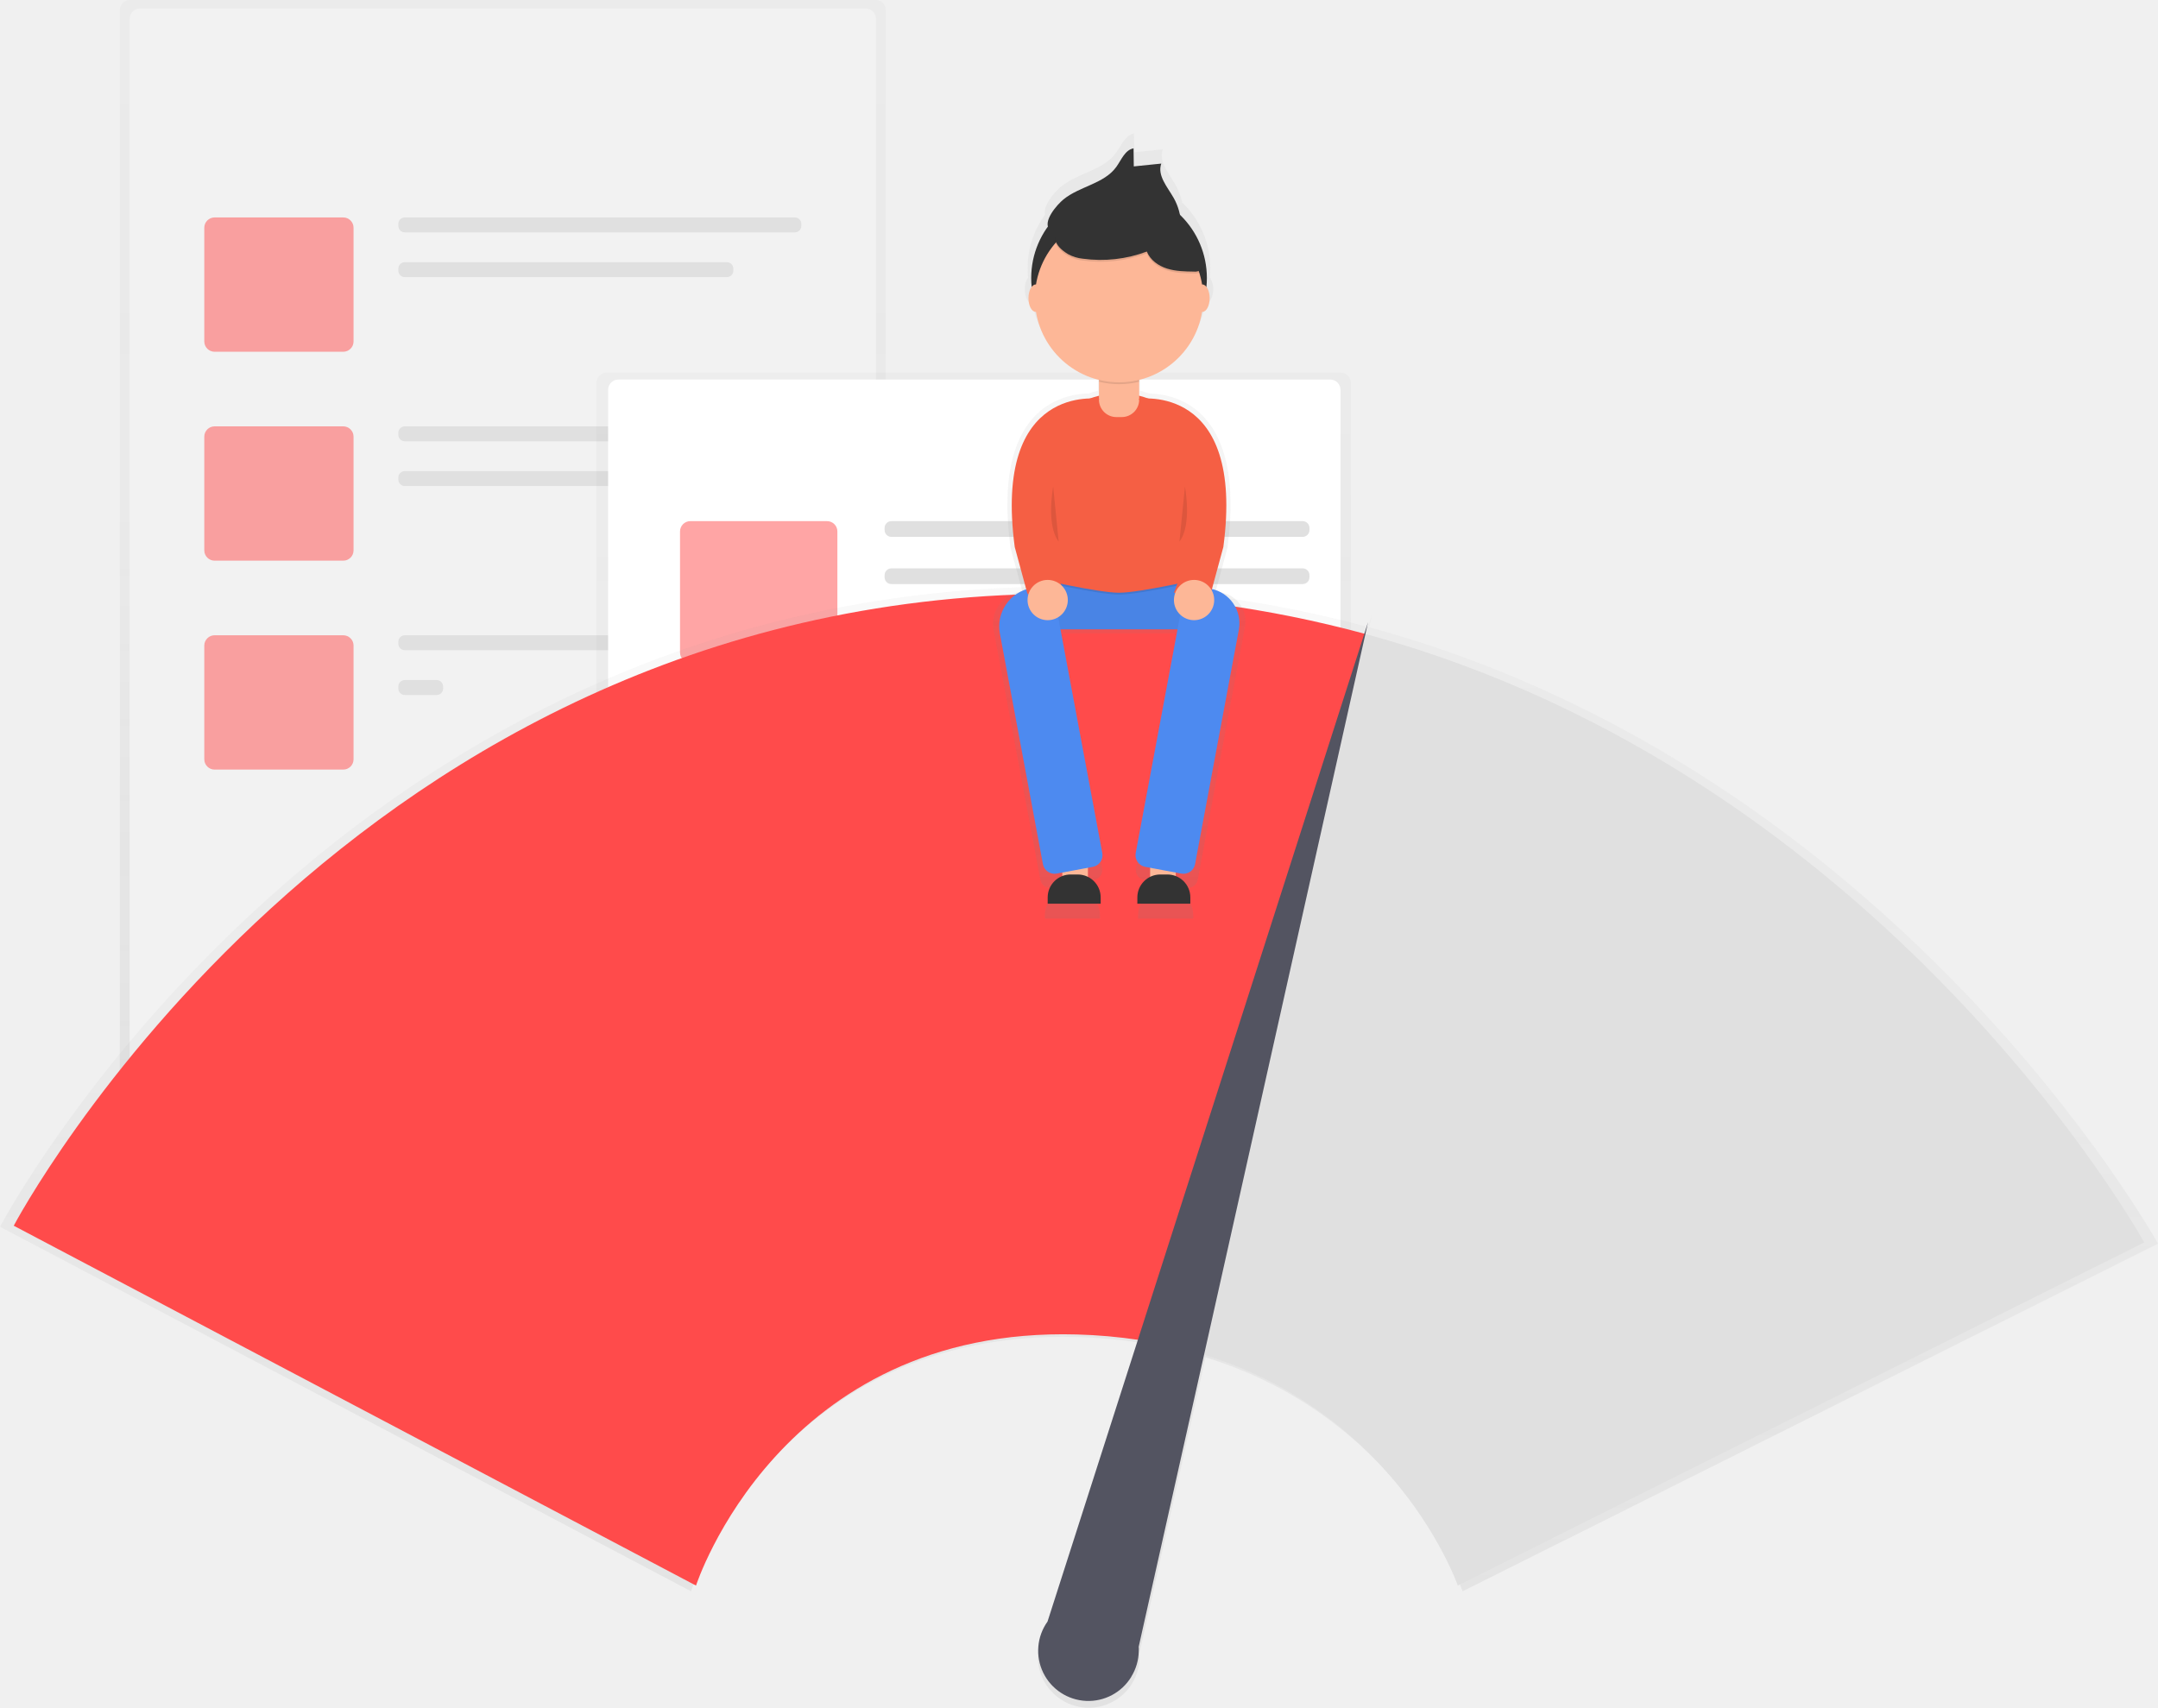
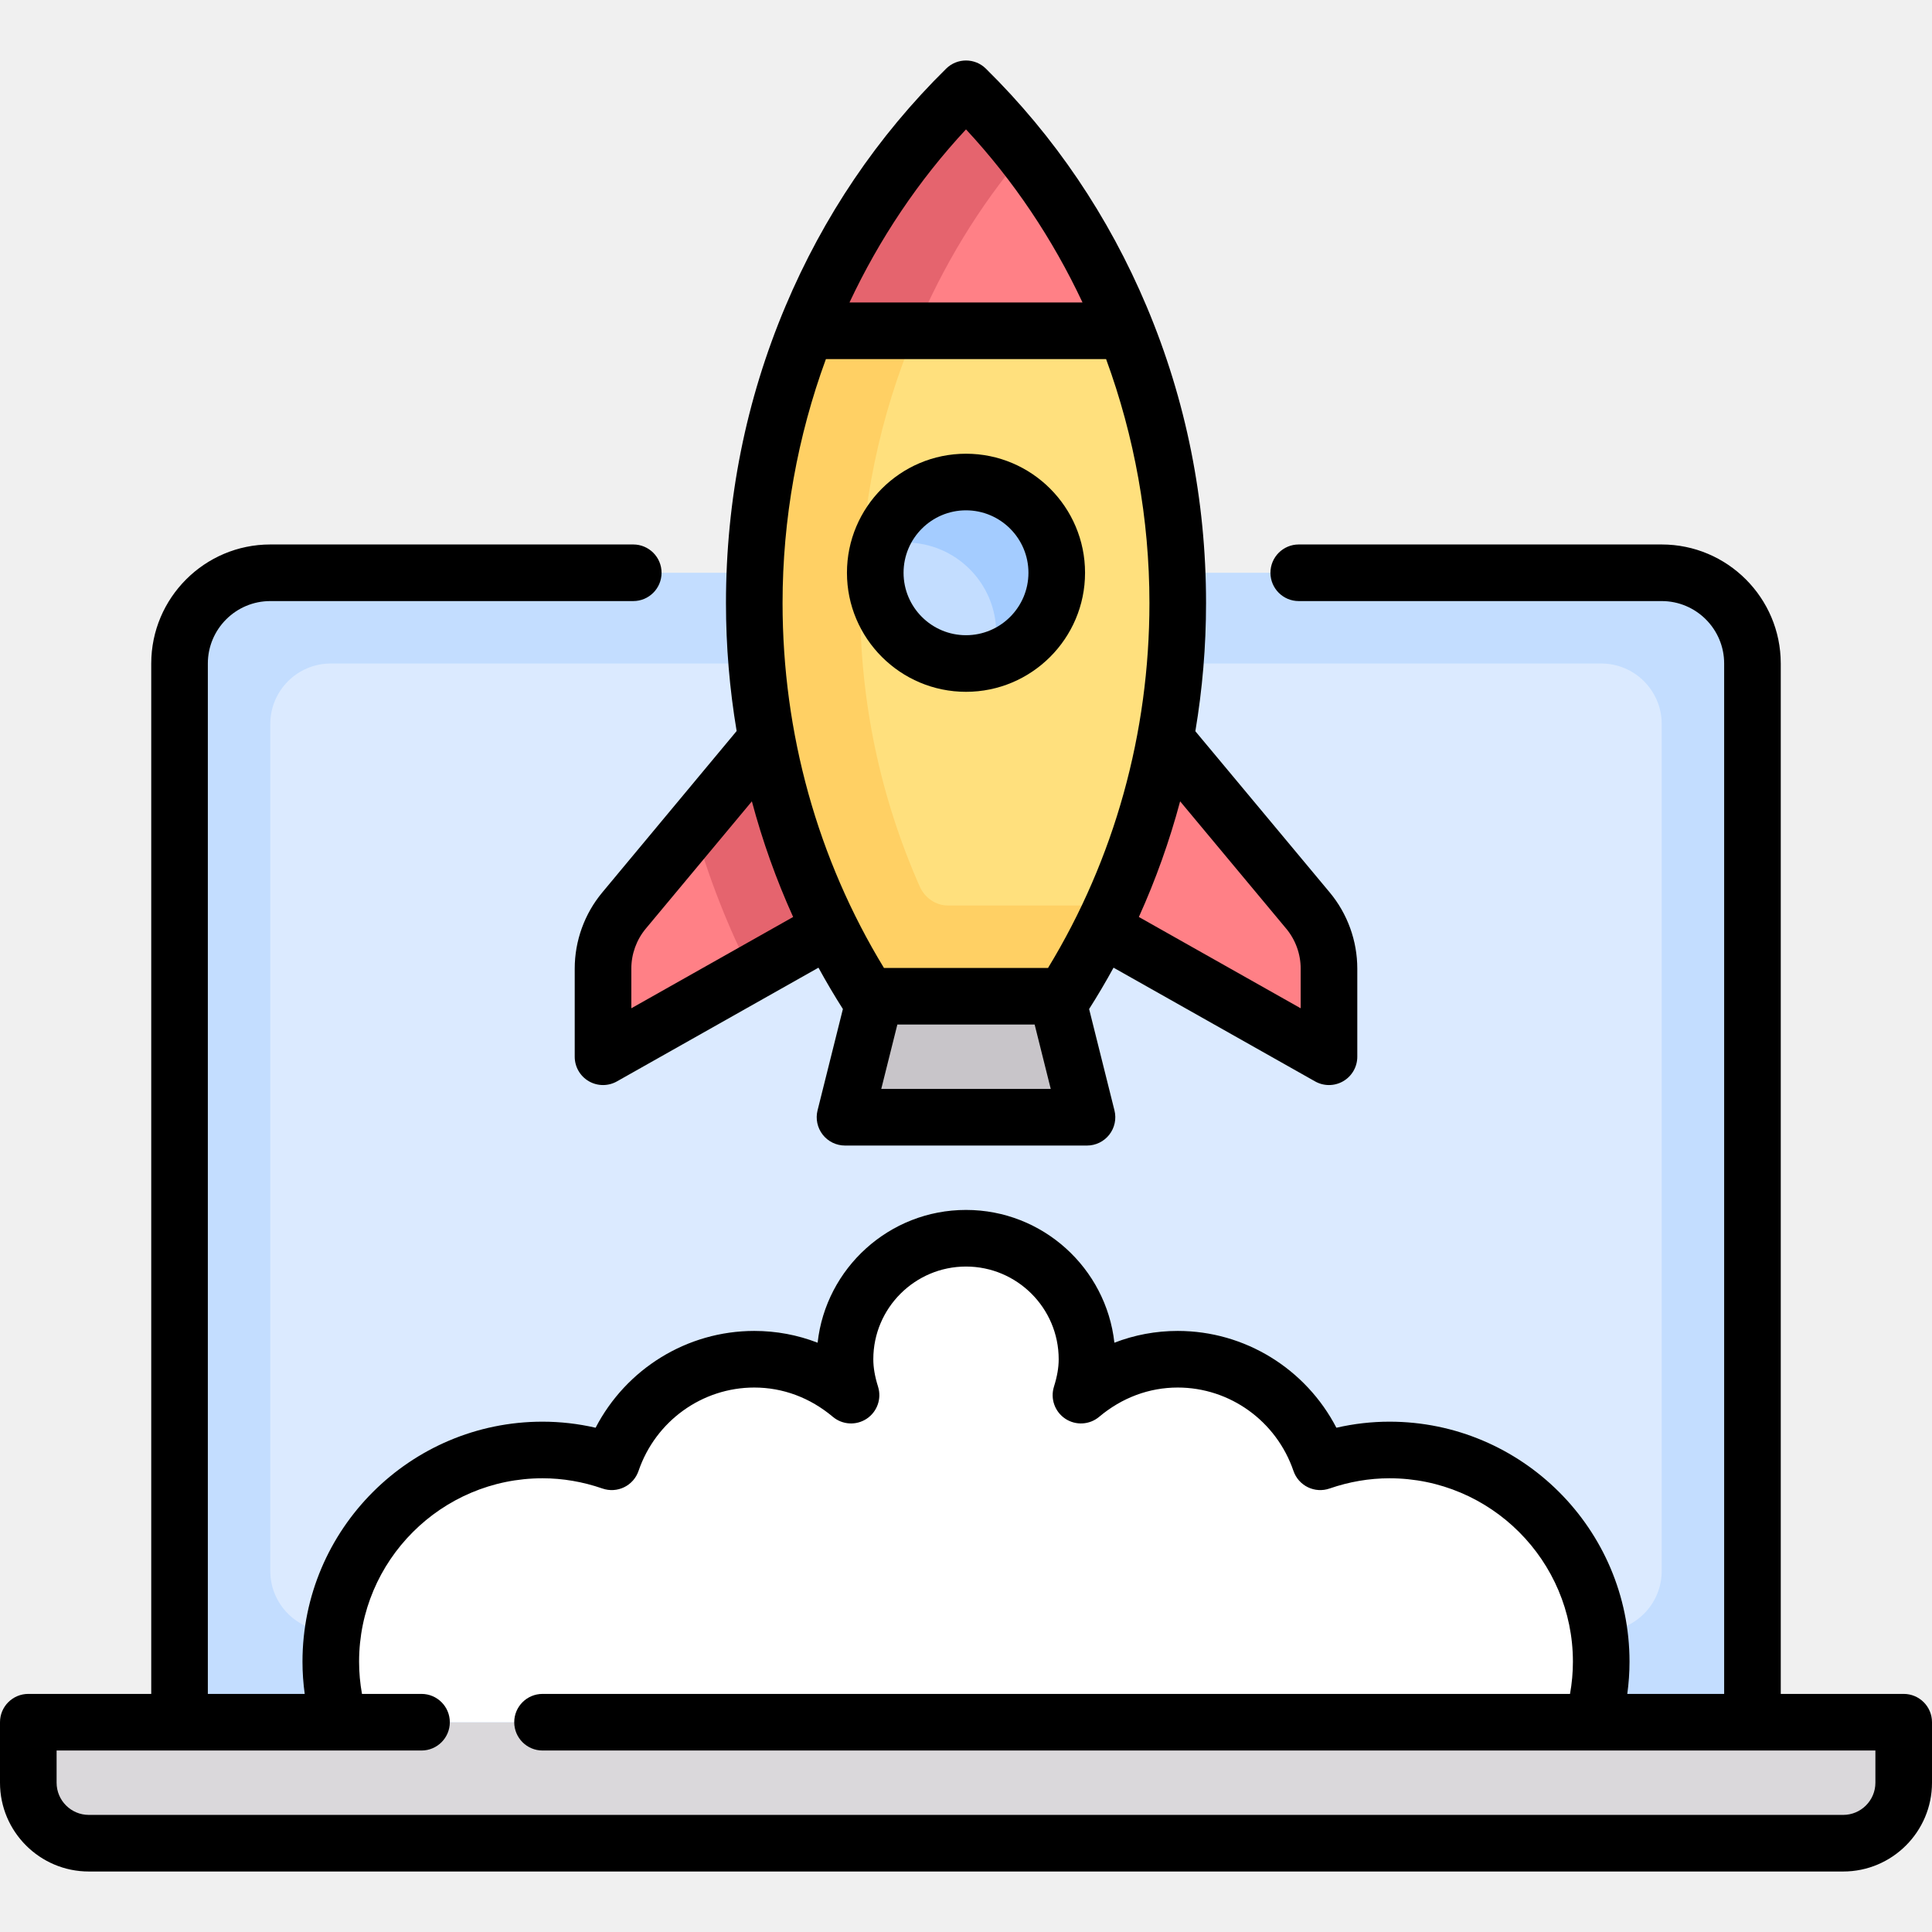
- <svg xmlns="http://www.w3.org/2000/svg" xmlns:xlink="http://www.w3.org/1999/xlink" id="f130f8b3-b494-408e-9d23-4781bd978d43" data-name="Layer 1" width="942" height="745.6" viewBox="0 0 942 745.6">
-   <defs>
-     <linearGradient id="19dcf708-dd5c-44ad-a611-182aebfaf3c5" x1="219.48" y1="505.38" x2="219.48" gradientUnits="userSpaceOnUse">
-       <stop offset="0" stop-color="gray" stop-opacity="0.25" />
-       <stop offset="0.54" stop-color="gray" stop-opacity="0.12" />
-       <stop offset="1" stop-color="gray" stop-opacity="0.1" />
-     </linearGradient>
-     <linearGradient id="fbcf3902-941f-4a87-a568-e80fc50a1800" x1="425.02" y1="459.78" x2="425.02" y2="162.72" xlink:href="#19dcf708-dd5c-44ad-a611-182aebfaf3c5" />
-     <linearGradient id="34819b51-4aee-4e46-acb4-23489a509fb6" x1="600" y1="824.36" x2="600" y2="334.87" xlink:href="#19dcf708-dd5c-44ad-a611-182aebfaf3c5" />
-     <linearGradient id="cc414fb6-c720-43be-8b52-f04b3df2ea53" x1="617.59" y1="479.82" x2="617.59" y2="137.05" xlink:href="#19dcf708-dd5c-44ad-a611-182aebfaf3c5" />
-   </defs>
-   <g opacity="0.5">
-     <rect x="52.32" width="334.33" height="505.38" rx="4.5" ry="4.5" fill="url(#19dcf708-dd5c-44ad-a611-182aebfaf3c5)" />
+ <svg xmlns="http://www.w3.org/2000/svg" id="Capa_1" enable-background="new 0 0 512 512" height="512" viewBox="0 0 512 512" width="512">
+   <g>
+     <g>
+       <path d="m440.371 151.79h-368.742c-13.281 0-24.048 10.767-24.048 24.048v296.597h416.839v-296.596c-.001-13.282-10.767-24.049-24.049-24.049z" fill="#c3ddff" />
+       <path d="m424.339 432.355h-336.678c-8.854 0-16.032-7.178-16.032-16.032v-224.452c0-8.854 7.178-16.032 16.032-16.032h336.677c8.854 0 16.032 7.178 16.032 16.032v224.452c.001 8.854-7.177 16.032-16.031 16.032z" fill="#dbeaff" />
+       <path d="m207.903 191.871-42.307 49.358c-3.736 4.359-5.789 9.91-5.789 15.65v23.168l72.145-40.081z" fill="#ff8086" />
+       <path d="m199.24 258.141 32.711-18.173-24.048-48.097-23.774 27.737c3.763 13.315 8.865 26.187 15.111 38.533z" fill="#e5646e" />
+       <path d="m304.097 191.871 42.307 49.358c3.736 4.359 5.789 9.91 5.789 15.65v23.168l-72.145-40.081z" fill="#ff8086" />
+       <path d="m7.5 456.403v16.032c0 8.854 7.178 16.032 16.032 16.032h464.935c8.854 0 16.032-7.178 16.032-16.032v-16.032z" fill="#dad8db" />
+       <path d="m261.776 29.485c-3.083-3.325-8.47-3.325-11.553 0-31.051 33.487-50.336 79.444-50.336 130.322 0 38.704 11.205 74.525 30.215 104.21h51.796c19.01-29.685 30.215-65.506 30.215-104.21 0-50.879-19.286-96.835-50.337-130.322z" fill="#ffe07d" />
+       <path d="m251.205 239.968c-3.186 0-6.123-1.987-7.481-5.063-10.471-23.709-15.781-48.976-15.781-75.098 0-25.123 5.186-49.594 14.705-72.145h-29.028c-8.822 22.162-13.733 46.523-13.733 72.145 0 38.704 11.205 74.525 30.215 104.21h51.796c4.883-7.625 9.23-15.668 13.026-24.048h-3.956-39.763z" fill="#ffd064" />
+       <path d="m288.065 296.081h-64.13l6.167-32.065h51.796z" fill="#c8c5c9" />
+       <circle cx="256" cy="151.79" fill="#c3ddff" r="24.048" />
+       <path d="m213.619 87.661h84.761c-8.696-21.845-21.191-41.553-36.604-58.177-3.083-3.326-8.469-3.326-11.553 0-15.413 16.624-27.908 36.332-36.604 58.177z" fill="#ff8086" />
+       <path d="m242.661 87.661c7.28-17.285 16.868-33.061 28.632-46.903-3.052-3.874-6.182-7.678-9.516-11.274-3.083-3.326-8.469-3.326-11.553 0-15.414 16.623-27.909 36.331-36.604 58.177z" fill="#e5646e" />
+       <path d="m368.226 384.258c-6.433 0-12.589 1.136-18.345 3.129-5.393-15.768-20.174-27.178-37.768-27.178-9.812 0-18.681 3.664-25.648 9.518.946-3.026 1.6-6.18 1.6-9.518 0-17.709-14.355-32.065-32.065-32.065s-32.065 14.356-32.065 32.065c0 3.337.654 6.492 1.6 9.518-6.967-5.854-15.837-9.518-25.648-9.518-17.594 0-32.376 11.41-37.768 27.178-5.756-1.993-11.912-3.129-18.345-3.129-30.99 0-56.113 25.122-56.113 56.113 0 5.575.841 10.949 2.354 16.032h331.969c1.514-5.083 2.354-10.457 2.354-16.032.001-30.991-25.122-56.113-56.112-56.113z" fill="#fff" />
+       <path d="m256 127.742c-10.87 0-19.946 7.258-22.925 17.156 2.198-.661 4.48-1.124 6.893-1.124 13.282 0 24.048 10.767 24.048 24.048 0 2.413-.463 4.695-1.123 6.892 9.898-2.978 17.156-12.055 17.156-22.925-.001-13.28-10.767-24.047-24.049-24.047z" fill="#a4ccff" />
+     </g>
+     <g>
+       <path d="m504.5 448.903h-32.581v-273.064c0-17.396-14.152-31.548-31.548-31.548h-96.19c-4.142 0-7.5 3.358-7.5 7.5s3.358 7.5 7.5 7.5h96.19c9.125 0 16.548 7.424 16.548 16.548v273.065h-25.671c.387-2.832.59-5.682.59-8.532 0-35.076-28.537-63.613-63.613-63.613-4.716 0-9.425.539-14.067 1.606-8.092-15.592-24.211-25.655-42.045-25.655-5.818 0-11.469 1.061-16.789 3.122-2.185-19.764-18.987-35.187-39.324-35.187s-37.139 15.423-39.324 35.187c-5.32-2.061-10.971-3.122-16.789-3.122-17.834 0-33.954 10.063-42.045 25.655-4.643-1.068-9.351-1.606-14.067-1.606-35.077 0-63.613 28.537-63.613 63.613 0 2.851.203 5.7.59 8.532h-25.671v-273.065c0-9.125 7.423-16.548 16.548-16.548h96.193c4.142 0 7.5-3.358 7.5-7.5s-3.358-7.5-7.5-7.5h-96.193c-17.396 0-31.548 14.153-31.548 31.548v273.065h-32.581c-4.142 0-7.5 3.358-7.5 7.5v16.032c0 12.976 10.557 23.532 23.532 23.532h464.936c12.976 0 23.532-10.557 23.532-23.532v-16.032c0-4.143-3.358-7.501-7.5-7.501zm-7.5 23.533c0 4.705-3.828 8.532-8.532 8.532h-464.936c-4.705 0-8.532-3.828-8.532-8.532v-8.532h96.707c4.142 0 7.5-3.358 7.5-7.5s-3.358-7.5-7.5-7.5h-15.778c-.509-2.827-.768-5.681-.768-8.532 0-26.805 21.808-48.613 48.613-48.613 5.339 0 10.685.914 15.89 2.716 1.885.653 3.951.528 5.744-.346 1.792-.875 3.162-2.427 3.808-4.314 4.521-13.221 16.847-22.104 30.672-22.104 7.581 0 14.781 2.683 20.823 7.76 2.551 2.143 6.209 2.347 8.982.5s3.995-5.301 3.001-8.48c-.858-2.746-1.258-5.059-1.258-7.28 0-13.545 11.02-24.564 24.564-24.564s24.564 11.02 24.564 24.564c0 2.221-.4 4.534-1.258 7.28-.994 3.18.229 6.634 3.001 8.48 2.773 1.846 6.431 1.643 8.982-.5 6.042-5.076 13.243-7.76 20.823-7.76 13.825 0 26.151 8.883 30.672 22.104.646 1.887 2.016 3.439 3.808 4.314 1.793.875 3.86 1 5.744.346 5.205-1.802 10.55-2.716 15.89-2.716 26.806 0 48.613 21.808 48.613 48.613 0 2.851-.26 5.705-.768 8.532h-272.294c-4.142 0-7.5 3.358-7.5 7.5s3.358 7.5 7.5 7.5h353.223z" />
+       <path d="m159.619 236.494c-4.715 5.658-7.312 12.831-7.312 20.197v23.358c0 2.666 1.416 5.132 3.718 6.477 1.168.682 2.475 1.023 3.782 1.023 1.271 0 2.542-.322 3.686-.968l53.41-30.137c2.035 3.716 4.193 7.372 6.472 10.961l-6.714 26.857c-.561 2.241-.057 4.614 1.364 6.435s3.602 2.885 5.912 2.885h64.129c2.31 0 4.49-1.064 5.912-2.885 1.421-1.82 1.925-4.194 1.364-6.435l-6.714-26.857c2.279-3.589 4.437-7.244 6.472-10.961l53.41 30.137c1.145.646 2.415.968 3.686.968 1.307 0 2.614-.342 3.782-1.023 2.302-1.344 3.718-3.81 3.718-6.477v-23.358c0-7.366-2.597-14.539-7.312-20.197l-35.604-42.711c1.875-11.141 2.835-22.5 2.835-33.976 0-27.351-5.295-53.789-15.738-78.578-10.072-23.908-24.409-45.118-42.613-63.041-2.919-2.874-7.604-2.874-10.523 0-18.204 17.922-32.541 39.132-42.613 63.041-10.443 24.79-15.738 51.227-15.738 78.578 0 11.458.957 22.8 2.826 33.924zm7.688 30.711v-10.514c0-3.864 1.362-7.626 3.835-10.594l28.112-33.734c2.809 10.508 6.46 20.756 10.936 30.646zm66.235 21.376 4.266-17.064h36.385l4.266 17.064zm107.316-42.484c2.473 2.968 3.835 6.73 3.835 10.594v10.514l-42.883-24.197c4.475-9.89 8.127-20.137 10.936-30.646zm-84.858-211.807c12.595 13.539 22.983 29.063 30.878 45.872h-61.756c7.895-16.809 18.283-32.333 30.878-45.872zm-37.128 60.871h74.255c7.499 20.445 11.485 42.364 11.485 64.645 0 34.488-9.278 67.833-26.872 96.71h-43.481c-17.594-28.877-26.872-62.222-26.872-96.71 0-22.281 3.987-44.199 11.485-64.645z" />
+       <path d="m287.548 151.79c0-17.396-14.152-31.548-31.548-31.548s-31.548 14.153-31.548 31.548 14.152 31.548 31.548 31.548 31.548-14.152 31.548-31.548zm-48.096 0c0-9.125 7.423-16.548 16.548-16.548s16.548 7.424 16.548 16.548-7.423 16.548-16.548 16.548-16.548-7.423-16.548-16.548z" />
+     </g>
  </g>
-   <rect x="56.6" y="3.71" width="325.76" height="495.16" rx="4.5" ry="4.5" fill="#f2f2f2" />
-   <g opacity="0.5">
-     <rect x="89.18" y="94.93" width="65.15" height="58.64" rx="4.5" ry="4.5" fill="#ff4b4b" />
-   </g>
-   <rect x="173.88" y="94.93" width="175.91" height="6.52" rx="2.82" ry="2.82" fill="#e0e0e0" />
-   <rect x="173.88" y="114.47" width="146.23" height="6.52" rx="2.82" ry="2.82" fill="#e0e0e0" />
-   <g opacity="0.5">
-     <rect x="89.18" y="186.14" width="65.15" height="58.64" rx="4.5" ry="4.5" fill="#ff4b4b" />
-   </g>
-   <rect x="173.88" y="186.14" width="175.91" height="6.52" rx="2.82" ry="2.82" fill="#e0e0e0" />
-   <rect x="173.88" y="205.68" width="175.91" height="6.52" rx="2.82" ry="2.82" fill="#e0e0e0" />
-   <g opacity="0.5">
-     <rect x="89.18" y="277.35" width="65.15" height="58.64" rx="4.5" ry="4.5" fill="#ff4b4b" />
-   </g>
-   <rect x="173.88" y="277.35" width="175.91" height="6.52" rx="2.82" ry="2.82" fill="#e0e0e0" />
-   <rect x="173.88" y="296.9" width="19.55" height="6.52" rx="2.82" ry="2.82" fill="#e0e0e0" />
-   <g opacity="0.5">
-     <rect x="260.36" y="162.72" width="329.32" height="297.06" rx="4.5" ry="4.5" fill="url(#fbcf3902-941f-4a87-a568-e80fc50a1800)" />
-   </g>
-   <rect x="265.45" y="165.7" width="319.7" height="287.73" rx="4.5" ry="4.5" fill="#fff" />
-   <g opacity="0.5">
-     <rect x="296.84" y="227.52" width="68.69" height="61.82" rx="4.5" ry="4.5" fill="#ff4b4b" />
-   </g>
-   <rect x="386.14" y="227.52" width="185.46" height="6.87" rx="2.98" ry="2.98" fill="#e0e0e0" />
-   <rect x="386.14" y="248.13" width="185.46" height="6.87" rx="2.98" ry="2.98" fill="#e0e0e0" />
-   <rect x="289.97" y="322.92" width="281.63" height="6.87" rx="2.98" ry="2.98" fill="#e0e0e0" />
-   <rect x="289.97" y="343.53" width="281.63" height="6.87" rx="2.98" ry="2.98" fill="#e0e0e0" />
-   <rect x="289.97" y="371" width="281.63" height="6.87" rx="2.98" ry="2.98" fill="#e0e0e0" />
-   <rect x="289.97" y="391.61" width="212.94" height="6.87" rx="2.98" ry="2.98" fill="#e0e0e0" />
-   <g opacity="0.5">
-     <path d="M726.64,352.64h0l1.17-5.22-1.64,5.1a510.06,510.06,0,0,0-130.8-17.64C277.05,333,129,614.33,129,614.33L430.66,773.49s37-114.74,168.41-111a226.18,226.18,0,0,1,27,2.36L586.09,789.38a22.2,22.2,0,1,0,37.07,24.4h0l0-.06a22.07,22.07,0,0,0,3.27-11.2c0-.67,0-1.34-.07-2l28.9-129.14c86.1,26.48,112.19,102.1,112.19,102.1L1071,621.73S957,415.2,726.64,352.64Z" transform="translate(-129 -78.76)" fill="url(#34819b51-4aee-4e46-acb4-23489a509fb6)" />
-   </g>
-   <path d="M595.43,338C281.17,336.17,135,613.89,135,613.89L432.82,771s36.54-113.28,166.27-109.63a223.22,223.22,0,0,1,27.29,2.42L725,355.54A503.55,503.55,0,0,0,595.43,338Z" transform="translate(-129 -78.76)" fill="#ff4b4b" />
-   <path d="M725,355.54,626.38,663.82C734,680.17,765.35,771,765.35,771L1065,621.2S952.41,417.3,725,355.54Z" transform="translate(-129 -78.76)" fill="#e0e0e0" />
-   <path d="M626.06,797.71,726.18,350.38,586.26,786.71a21.92,21.92,0,1,0,36.59,24.09h0v-.06a21.79,21.79,0,0,0,3.23-11.05C626.14,799,626.11,798.36,626.06,797.71Z" transform="translate(-129 -78.76)" fill="#535461" />
-   <g opacity="0.7">
-     <path d="M662.25,337.47l-2.62-.49,5.17-19c8.14-61-22.61-67.19-34.14-67.4a37.91,37.91,0,0,0-4.05-1.23v-7.2a38.22,38.22,0,0,0,28.55-30.86h.1c1.83,0,3.32-2.79,3.32-6.23a8.64,8.64,0,0,0-1.45-5.14q.2-2,.2-4A39.72,39.72,0,0,0,645,167.13a25.6,25.6,0,0,0-2.82-7.58c-2.83-5-7.54-10.18-5.62-15.59l-12.43,1.28-.12-8.19c-3.88.7-5.51,5.19-7.81,8.39-5.54,7.7-16.65,8.77-24,14.77-2.5,2-8.12,8.24-7.05,12.31a39.66,39.66,0,0,0-7.58,23.37q0,2,.2,4a8.64,8.64,0,0,0-1.45,5.14c0,3.44,1.49,6.23,3.32,6.23h.1a38.22,38.22,0,0,0,28.55,30.86v7.2a37.91,37.91,0,0,0-4.05,1.23c-11.53.21-42.28,6.36-34.14,67.4l5.17,19-1.23.23a14.17,14.17,0,0,0-11.33,16.53L583.14,462.9a4.29,4.29,0,0,0,5,3.43l3.59-.67v2.12a11.92,11.92,0,0,0-6.64,10.68v1.35h24.08v-1.35a11.92,11.92,0,0,0-5.81-10.23v-4.75l3.28-.61a4.29,4.29,0,0,0,3.43-5L590.93,355.29H644L624.88,457.88a4.29,4.29,0,0,0,3.43,5l3.28.61v4.75a11.92,11.92,0,0,0-5.81,10.23v1.35h24.08v-1.35a11.92,11.92,0,0,0-6.64-10.68v-2.12l3.59.67a4.29,4.29,0,0,0,5-3.43l20.64-110.56A12.75,12.75,0,0,0,662.25,337.47Z" transform="translate(-129 -78.76)" fill="url(#cc414fb6-c720-43be-8b52-f04b3df2ea53)" />
-   </g>
-   <rect x="463.72" y="373" width="11.18" height="15.18" fill="#fdb797" />
-   <rect x="502.06" y="373" width="11.18" height="15.18" fill="#fdb797" />
-   <rect x="451.74" y="248.4" width="73.49" height="26.36" fill="#4d8af0" />
-   <g opacity="0.05">
-     <rect x="451.74" y="248.4" width="73.49" height="26.36" />
-   </g>
-   <path d="M580.74,331.95s27.42,6.39,36.74,6.39,36.74-6.39,36.74-6.39v-4H580.74Z" transform="translate(-129 -78.76)" opacity="0.1" />
-   <path d="M654.22,331.15s-27.42,6.39-36.74,6.39-36.74-6.39-36.74-6.39V287.22a36.74,36.74,0,0,1,36.74-36.74h0a36.74,36.74,0,0,1,36.74,36.74Z" transform="translate(-129 -78.76)" fill="#f55f44" />
-   <path d="M479.7,153.34h17.57a0,0,0,0,1,0,0v21.14a7.61,7.61,0,0,1-7.61,7.61h-2.34a7.61,7.61,0,0,1-7.61-7.61V153.34A0,0,0,0,1,479.7,153.34Z" fill="#fdb797" />
-   <path d="M606,457.22l-15.75,2.94a5.17,5.17,0,0,1-6-4.13L565.47,355.39a17.06,17.06,0,0,1,13.64-19.91l4.06-.76a5.17,5.17,0,0,1,6,4.13l21,112.33A5.17,5.17,0,0,1,606,457.22Z" transform="translate(-129 -78.76)" fill="#4d8af0" />
-   <path d="M628.92,457.22l15.75,2.94a5.17,5.17,0,0,0,6-4.13l19.1-102.32a15.36,15.36,0,0,0-12.28-17.91l-5.74-1.07a5.17,5.17,0,0,0-6,4.13l-21,112.33A5.17,5.17,0,0,0,628.92,457.22Z" transform="translate(-129 -78.76)" fill="#4d8af0" />
-   <path d="M608.7,245.42a36.77,36.77,0,0,0,17.57,0V232.9H608.7Z" transform="translate(-129 -78.76)" opacity="0.1" />
-   <circle cx="488.48" cy="121.39" r="38.34" fill="#333" />
-   <circle cx="488.48" cy="130.18" r="36.74" fill="#fdb797" />
-   <path d="M593.22,165.82c7.07-5.77,17.76-6.8,23.08-14.21,2.21-3.08,3.78-7.41,7.51-8.08l.11,7.88,12-1.23c-1.85,5.2,2.68,10.2,5.41,15a24.66,24.66,0,0,1,3.19,11.61c-4.15,2.49-9.3-.23-13.92-1.68s-9.27-1.56-14-1.69a29.05,29.05,0,0,0-7.22.4,36.41,36.41,0,0,0-6,2.19c-3.18,1.33-13.23,6.36-16.18,3.12C583.88,175.46,590.49,168.05,593.22,165.82Z" transform="translate(-129 -78.76)" fill="#333" />
-   <path d="M595.22,190.51a16.85,16.85,0,0,0,6.5,2,57.24,57.24,0,0,0,27.89-3.13c1.46,3.69,5,6.23,8.79,7.43s7.81,1.26,11.78,1.32a4.36,4.36,0,0,0,2.53-.48c1.77-1.19.91-3.93-.12-5.79l-5.12-9.28c-1.51-2.74-3.07-5.54-5.41-7.61-2.94-2.6-6.84-3.82-10.68-4.59a60.24,60.24,0,0,0-27.42.91C594.39,173.82,582.1,182.57,595.22,190.51Z" transform="translate(-129 -78.76)" opacity="0.1" />
-   <path d="M595.22,189.71a16.85,16.85,0,0,0,6.5,2,57.24,57.24,0,0,0,27.89-3.13c1.46,3.69,5,6.23,8.79,7.43s7.81,1.26,11.78,1.32a4.36,4.36,0,0,0,2.53-.48c1.77-1.19.91-3.93-.12-5.79l-5.12-9.28c-1.51-2.74-3.07-5.54-5.41-7.61-2.94-2.6-6.84-3.82-10.68-4.59a60.24,60.24,0,0,0-27.42.91C594.39,173,582.1,181.78,595.22,189.71Z" transform="translate(-129 -78.76)" fill="#333" />
-   <ellipse cx="524.83" cy="130.18" rx="3.2" ry="5.99" fill="#fdb797" />
-   <ellipse cx="452.14" cy="130.18" rx="3.2" ry="5.99" fill="#fdb797" />
-   <path d="M608.84,252.92s-46.48-7.24-36.89,64.65l5.59,20.61,16-.64s-10.38-24-4-39.94S608.84,252.92,608.84,252.92Z" transform="translate(-129 -78.76)" fill="#f55f44" />
-   <path d="M626.12,252.92s46.48-7.24,36.89,64.65l-5.59,20.61-16-.64s10.38-24,4-39.94S626.12,252.92,626.12,252.92Z" transform="translate(-129 -78.76)" fill="#f55f44" />
-   <circle cx="457.33" cy="261.97" r="8.79" fill="#fdb797" />
-   <circle cx="521.23" cy="261.97" r="8.79" fill="#fdb797" />
-   <path d="M467.37,381.79h3.09a10,10,0,0,1,10,10v2.74a0,0,0,0,1,0,0H457.33a0,0,0,0,1,0,0v-2.74A10,10,0,0,1,467.37,381.79Z" fill="#333" />
-   <path d="M506.51,381.79h3.09a10,10,0,0,1,10,10v2.74a0,0,0,0,1,0,0H496.47a0,0,0,0,1,0,0v-2.74A10,10,0,0,1,506.51,381.79Z" fill="#333" />
-   <path d="M588.73,291.21s-3.2,16.77,2.4,24" transform="translate(-129 -78.76)" opacity="0.1" />
-   <path d="M646.24,291.21s3.2,16.77-2.4,24" transform="translate(-129 -78.76)" opacity="0.1" />
</svg>
